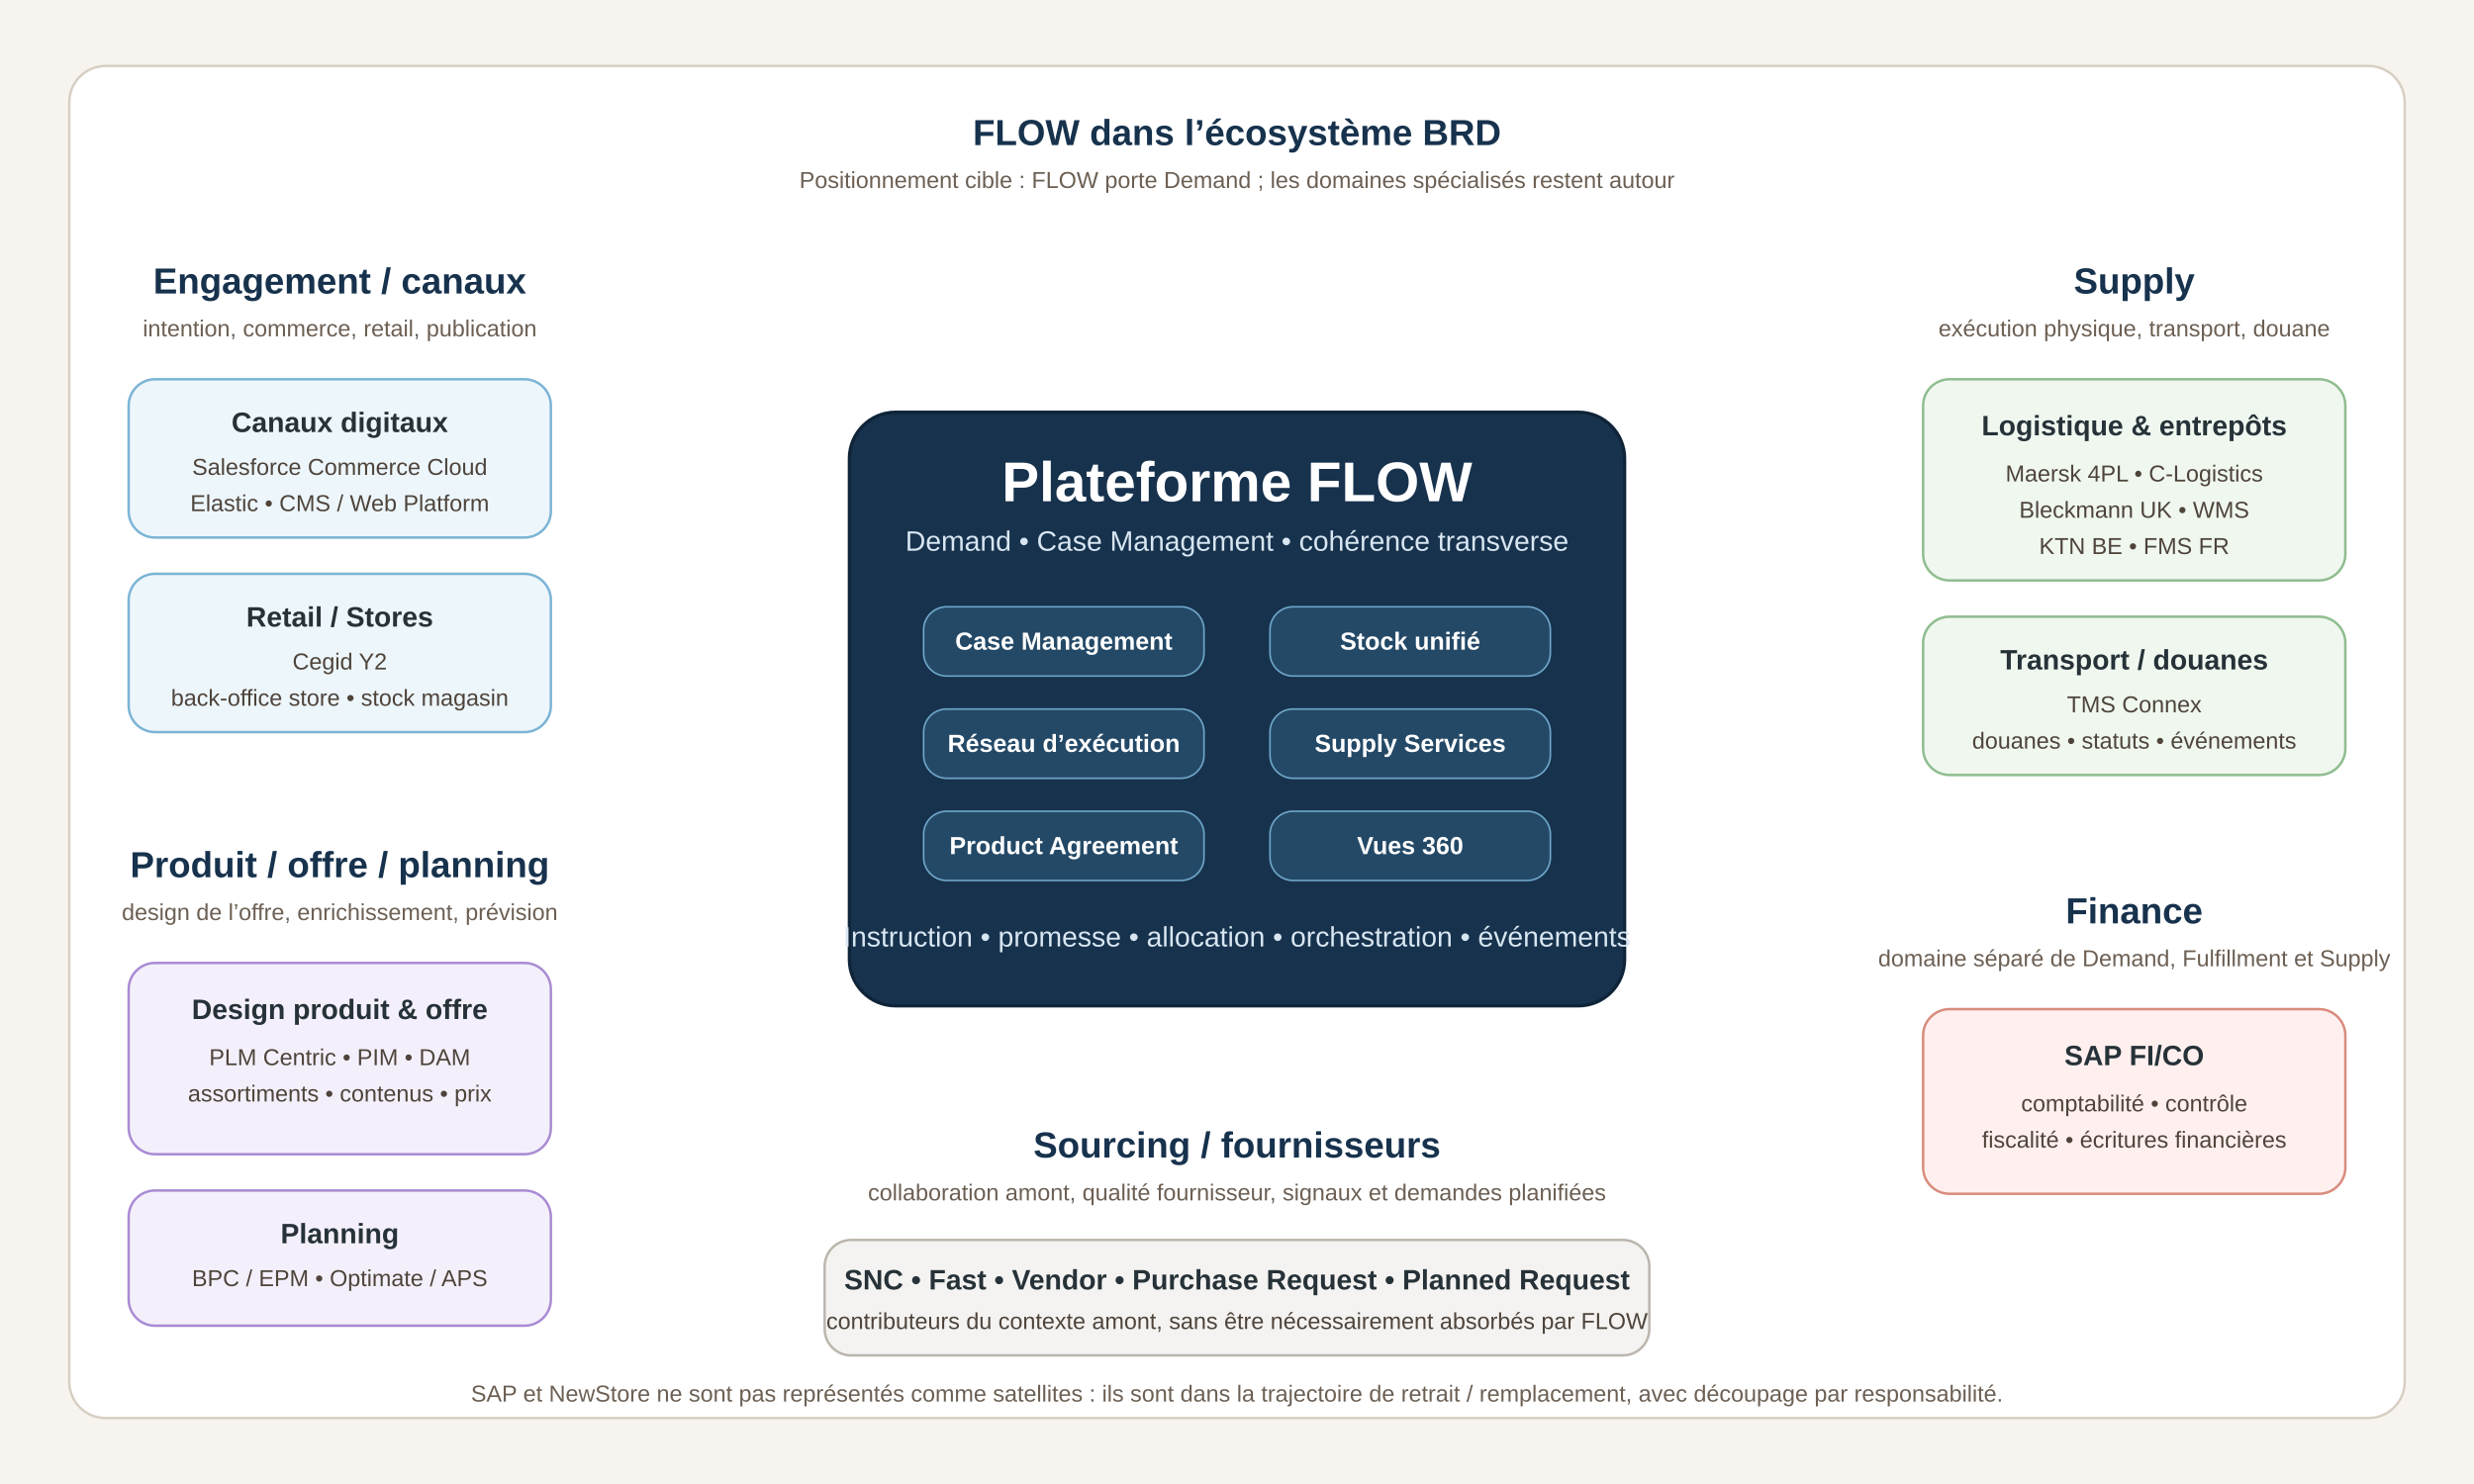
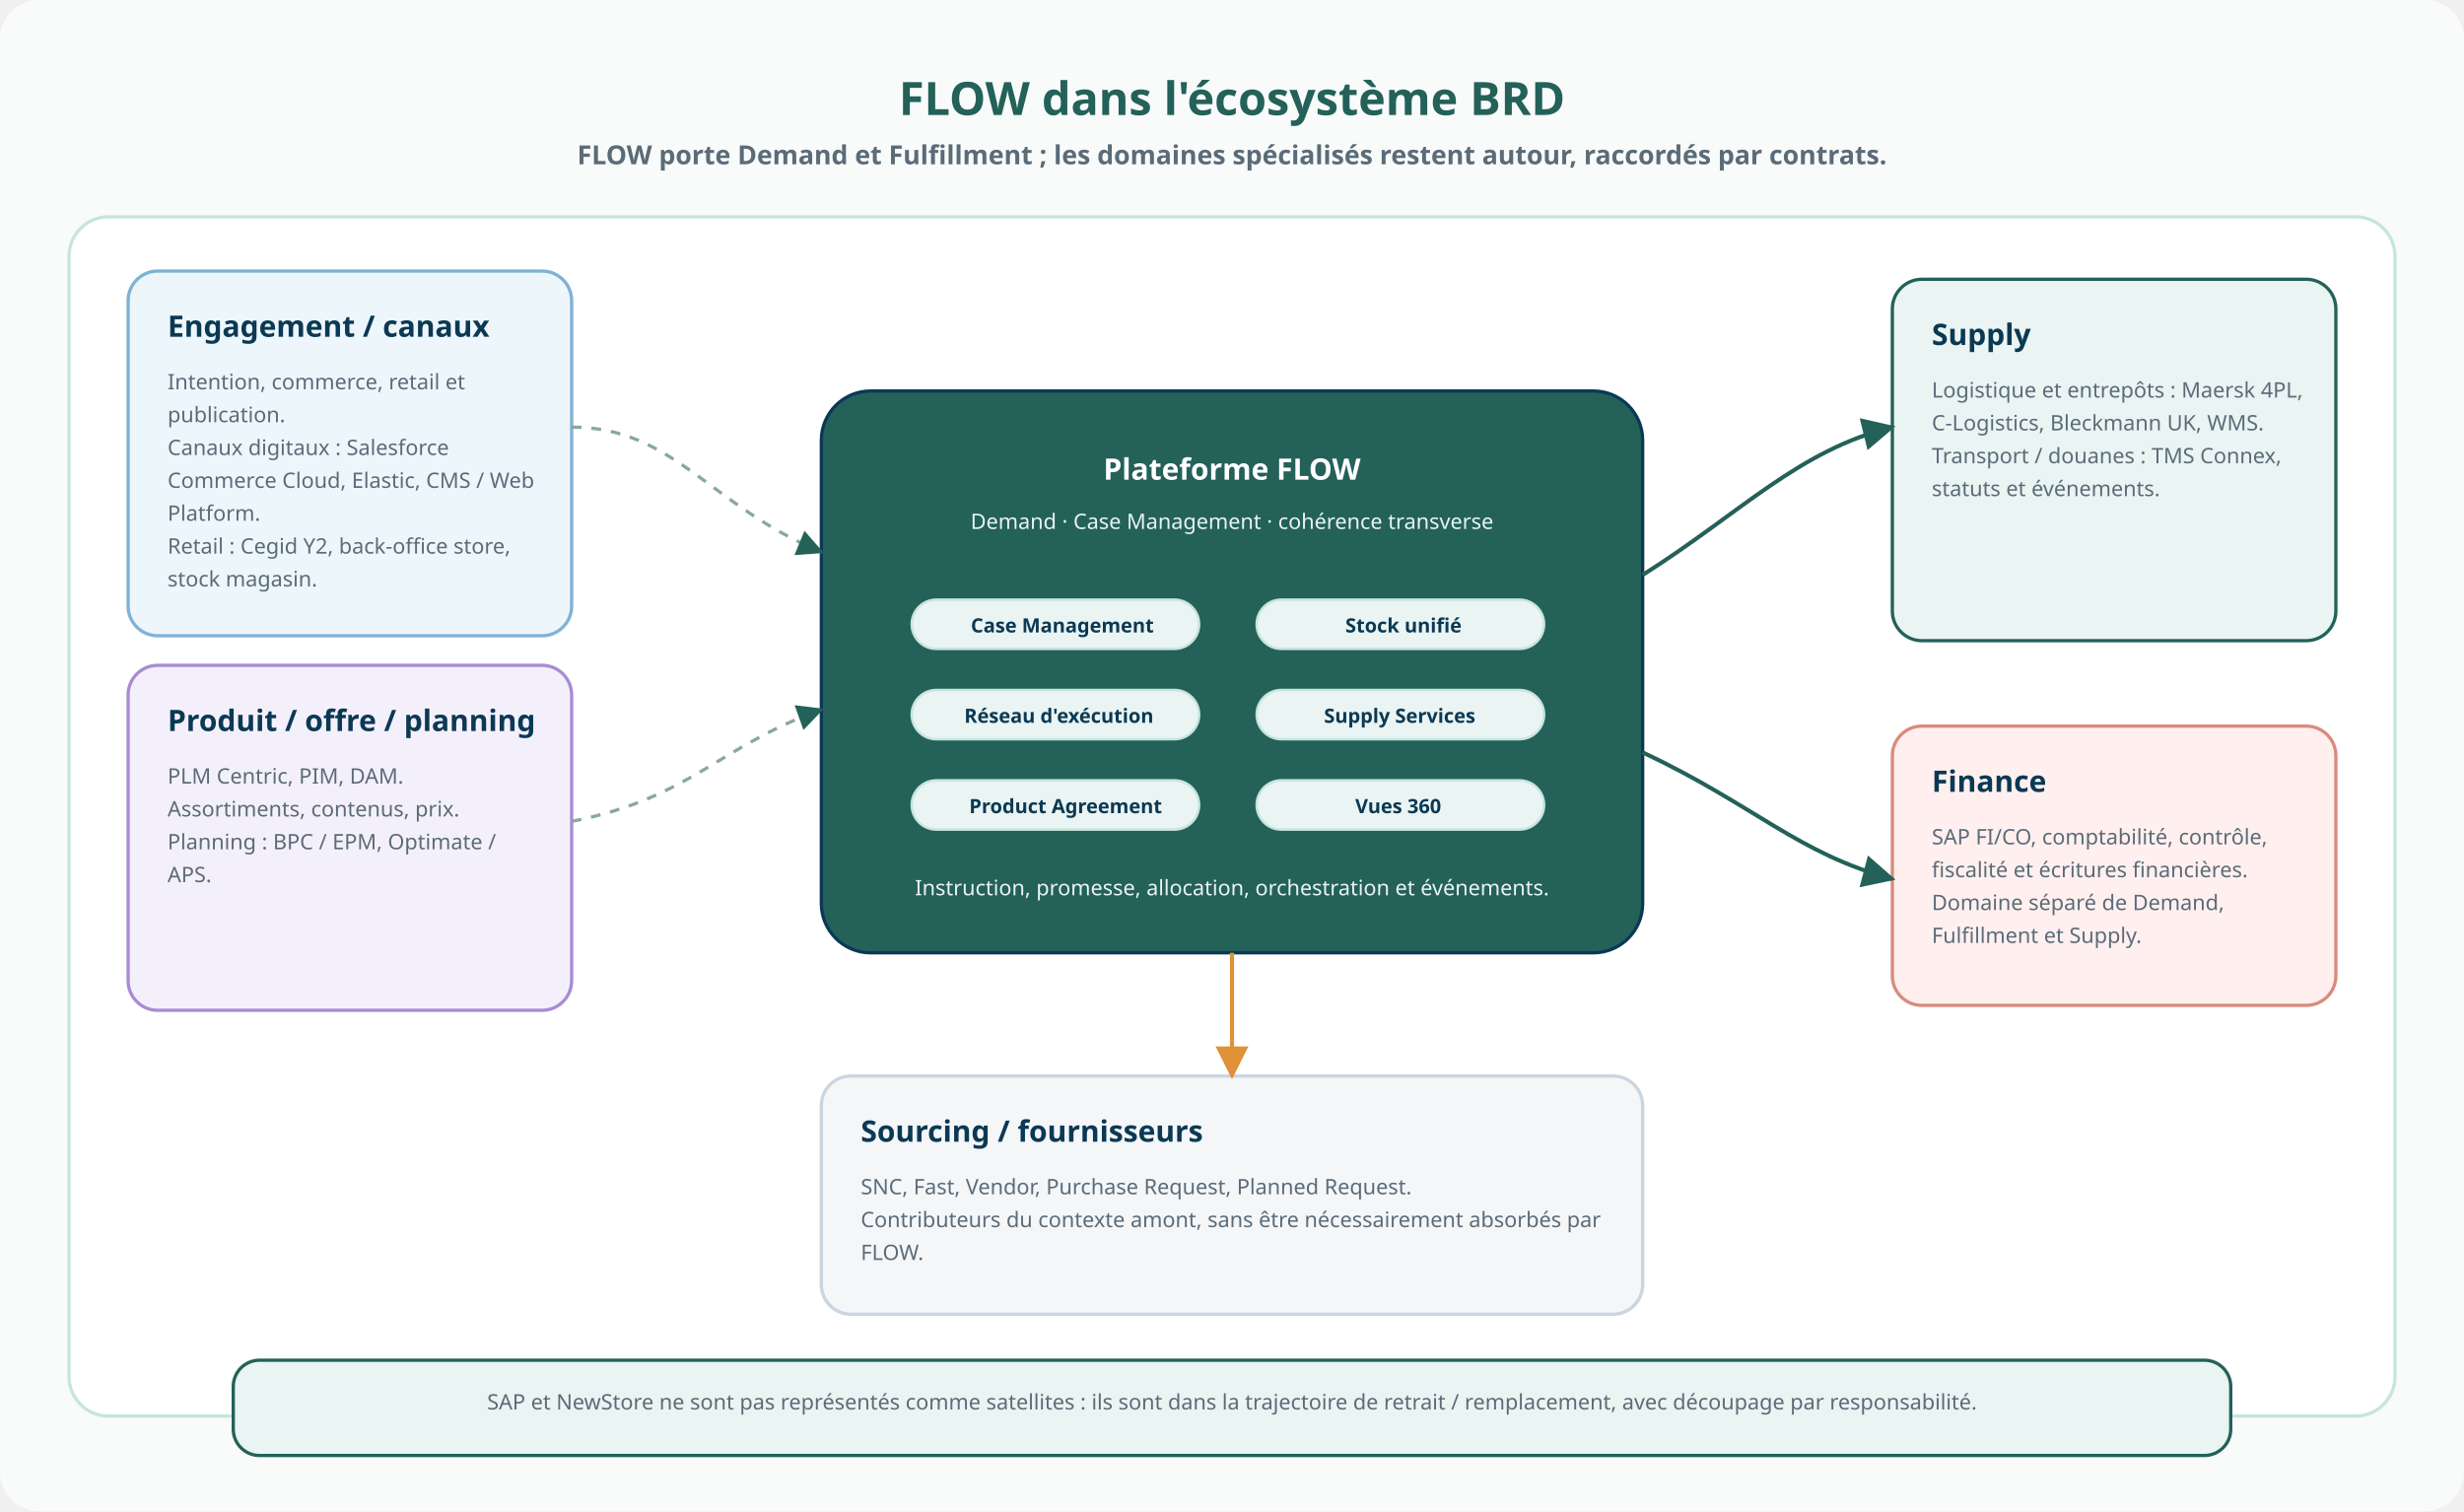
- <svg xmlns="http://www.w3.org/2000/svg" width="1500" height="900" viewBox="0 0 1500 900" role="img" aria-labelledby="title desc">
+ <svg xmlns="http://www.w3.org/2000/svg" width="1500" height="920" viewBox="0 0 1500 920" preserveAspectRatio="xMidYMid meet" role="img" aria-labelledby="title desc">
  <defs>
    <style>
-       .bg { fill: #f7f4ef; }
-       .panel { fill: #ffffff; stroke: #d7cfc3; stroke-width: 1.5; rx: 22; }
-       .flow { fill: #17324d; stroke: #0f2438; stroke-width: 2; rx: 28; }
-       .flow-title { fill: #ffffff; font: 700 34px Arial, sans-serif; }
-       .flow-sub { fill: #d8e6f2; font: 400 17px Arial, sans-serif; }
-       .chip { fill: #244967; stroke: #6ea6c8; stroke-width: 1; rx: 14; }
-       .chip-text { fill: #ffffff; font: 600 15px Arial, sans-serif; }
-       .zone-title { fill: #17324d; font: 700 22px Arial, sans-serif; }
-       .zone-sub { fill: #6c5f53; font: 400 14px Arial, sans-serif; }
-       .box { fill: #fffaf2; stroke: #d9b46d; stroke-width: 1.5; rx: 16; }
-       .box-blue { fill: #edf6fb; stroke: #7bb4d5; }
-       .box-green { fill: #eff7ef; stroke: #8fbd8f; }
-       .box-purple { fill: #f4f0fb; stroke: #a98bd3; }
-       .box-red { fill: #fff0ef; stroke: #d98b7d; }
-       .box-grey { fill: #f4f3f1; stroke: #bcb5ad; }
-       .box-title { fill: #263238; font: 700 17px Arial, sans-serif; }
-       .box-text { fill: #4e443b; font: 400 14px Arial, sans-serif; }
-       .note { fill: #6c5f53; font: 400 14px Arial, sans-serif; }
-       .legend { fill: #17324d; font: 700 16px Arial, sans-serif; }
+       .bg{fill:#f8fbfa}.panel{fill:#fff;stroke:#c7e4de;stroke-width:2}.panelSoft{fill:#eaf4f2;stroke:#236159;stroke-width:2}.accent{fill:#fff8f0;stroke:#e09238;stroke-width:2}.amber{fill:#fff8f0;stroke:#e09238;stroke-width:2}.green{fill:#eaf4f2;stroke:#236159;stroke-width:2}.blue{fill:#edf6fb;stroke:#7fb2d4;stroke-width:2}.purple{fill:#f4f0fb;stroke:#a98bd3;stroke-width:2}.grey{fill:#f4f6f8;stroke:#cbd5e1;stroke-width:2}.red{fill:#fff0ef;stroke:#d98b7d;stroke-width:2}.core{fill:#236159;stroke:#0b3954;stroke-width:2}.dark{fill:#0b3954;stroke:#052437;stroke-width:2}.title{font:700 28px Aptos,Calibri,Segoe UI,sans-serif;fill:#236159}.subtitle{font:600 16px Aptos,Calibri,Segoe UI,sans-serif;fill:#5b6b78}.h{font:700 18px Aptos,Calibri,Segoe UI,sans-serif;fill:#0b3954}.hWhite{font:700 18px Aptos,Calibri,Segoe UI,sans-serif;fill:#fff}.txt{font:500 15px Aptos,Calibri,Segoe UI,sans-serif;fill:#1e293b}.small{font:500 13px Aptos,Calibri,Segoe UI,sans-serif;fill:#5b6b78}.smallWhite{font:500 13px Aptos,Calibri,Segoe UI,sans-serif;fill:#eaf4f2}.pill{fill:#eaf4f2;stroke:#c7e4de;stroke-width:1.5}.pillAccent{fill:#fff8f0;stroke:#e09238;stroke-width:1.5}.pillText{font:700 12px Aptos,Calibri,Segoe UI,sans-serif;fill:#0b3954}.pillAccentText{font:700 12px Aptos,Calibri,Segoe UI,sans-serif;fill:#8a4f0f}.arrow{stroke:#236159;stroke-width:2.5;fill:none;marker-end:url(#arrow)}.arrowAccent{stroke:#e09238;stroke-width:2.5;fill:none;marker-end:url(#arrowAccent)}.arrowSoft{stroke:#8aa7a1;stroke-width:2;fill:none;stroke-dasharray:6 6;marker-end:url(#arrow)}.dash{stroke-dasharray:6 6}.label{font:700 12px Aptos,Calibri,Segoe UI,sans-serif;fill:#236159}.labelAccent{font:700 12px Aptos,Calibri,Segoe UI,sans-serif;fill:#8a4f0f}.num{font:800 20px Aptos,Calibri,Segoe UI,sans-serif;fill:#e09238}
    </style>
+     <marker id="arrow" viewBox="0 0 10 10" refX="9" refY="5" markerWidth="8" markerHeight="8" orient="auto-start-reverse">
+       <path d="M0,0 L10,5 L0,10 z" fill="#236159" />
+     </marker>
+     <marker id="arrowAccent" viewBox="0 0 10 10" refX="9" refY="5" markerWidth="8" markerHeight="8" orient="auto-start-reverse">
+       <path d="M0,0 L10,5 L0,10 z" fill="#e09238" />
+     </marker>
  </defs>
-   <rect class="bg" width="1500" height="900" />
-   <rect class="panel" x="42" y="40" width="1416" height="820" />
-   <text x="750" y="88" text-anchor="middle" class="zone-title">FLOW dans l’écosystème BRD</text>
-   <text x="750" y="114" text-anchor="middle" class="zone-sub">Positionnement cible : FLOW porte Demand ; les domaines spécialisés restent autour</text>
-   <rect class="flow" x="515" y="250" width="470" height="360" />
-   <text x="750" y="304" text-anchor="middle" class="flow-title">Plateforme FLOW</text>
-   <text x="750" y="334" text-anchor="middle" class="flow-sub">Demand • Case Management • cohérence transverse</text>
-   <rect class="chip" x="560" y="368" width="170" height="42" />
-   <text x="645" y="394" text-anchor="middle" class="chip-text">Case Management</text>
-   <rect class="chip" x="770" y="368" width="170" height="42" />
-   <text x="855" y="394" text-anchor="middle" class="chip-text">Stock unifié</text>
-   <rect class="chip" x="560" y="430" width="170" height="42" />
-   <text x="645" y="456" text-anchor="middle" class="chip-text">Réseau d’exécution</text>
-   <rect class="chip" x="770" y="430" width="170" height="42" />
-   <text x="855" y="456" text-anchor="middle" class="chip-text">Supply Services</text>
-   <rect class="chip" x="560" y="492" width="170" height="42" />
-   <text x="645" y="518" text-anchor="middle" class="chip-text">Product Agreement</text>
-   <rect class="chip" x="770" y="492" width="170" height="42" />
-   <text x="855" y="518" text-anchor="middle" class="chip-text">Vues 360</text>
-   <text x="750" y="574" text-anchor="middle" class="flow-sub">Instruction • promesse • allocation • orchestration • événements</text>
-   <text x="206" y="178" text-anchor="middle" class="zone-title">Engagement / canaux</text>
-   <text x="206" y="204" text-anchor="middle" class="zone-sub">intention, commerce, retail, publication</text>
-   <rect class="box box-blue" x="78" y="230" width="256" height="96" />
-   <text x="206" y="262" text-anchor="middle" class="box-title">Canaux digitaux</text>
-   <text x="206" y="288" text-anchor="middle" class="box-text">Salesforce Commerce Cloud</text>
-   <text x="206" y="310" text-anchor="middle" class="box-text">Elastic • CMS / Web Platform</text>
-   <rect class="box box-blue" x="78" y="348" width="256" height="96" />
-   <text x="206" y="380" text-anchor="middle" class="box-title">Retail / Stores</text>
-   <text x="206" y="406" text-anchor="middle" class="box-text">Cegid Y2</text>
-   <text x="206" y="428" text-anchor="middle" class="box-text">back-office store • stock magasin</text>
-   <text x="206" y="532" text-anchor="middle" class="zone-title">Produit / offre / planning</text>
-   <text x="206" y="558" text-anchor="middle" class="zone-sub">design de l’offre, enrichissement, prévision</text>
-   <rect class="box box-purple" x="78" y="584" width="256" height="116" />
-   <text x="206" y="618" text-anchor="middle" class="box-title">Design produit &amp; offre</text>
-   <text x="206" y="646" text-anchor="middle" class="box-text">PLM Centric • PIM • DAM</text>
-   <text x="206" y="668" text-anchor="middle" class="box-text">assortiments • contenus • prix</text>
-   <rect class="box box-purple" x="78" y="722" width="256" height="82" />
-   <text x="206" y="754" text-anchor="middle" class="box-title">Planning</text>
-   <text x="206" y="780" text-anchor="middle" class="box-text">BPC / EPM • Optimate / APS</text>
-   <text x="1294" y="178" text-anchor="middle" class="zone-title">Supply</text>
-   <text x="1294" y="204" text-anchor="middle" class="zone-sub">exécution physique, transport, douane</text>
-   <rect class="box box-green" x="1166" y="230" width="256" height="122" />
-   <text x="1294" y="264" text-anchor="middle" class="box-title">Logistique &amp; entrepôts</text>
-   <text x="1294" y="292" text-anchor="middle" class="box-text">Maersk 4PL • C-Logistics</text>
-   <text x="1294" y="314" text-anchor="middle" class="box-text">Bleckmann UK • WMS</text>
-   <text x="1294" y="336" text-anchor="middle" class="box-text">KTN BE • FMS FR</text>
-   <rect class="box box-green" x="1166" y="374" width="256" height="96" />
-   <text x="1294" y="406" text-anchor="middle" class="box-title">Transport / douanes</text>
-   <text x="1294" y="432" text-anchor="middle" class="box-text">TMS Connex</text>
-   <text x="1294" y="454" text-anchor="middle" class="box-text">douanes • statuts • événements</text>
-   <text x="1294" y="560" text-anchor="middle" class="zone-title">Finance</text>
-   <text x="1294" y="586" text-anchor="middle" class="zone-sub">domaine séparé de Demand, Fulfillment et Supply</text>
-   <rect class="box box-red" x="1166" y="612" width="256" height="112" />
-   <text x="1294" y="646" text-anchor="middle" class="box-title">SAP FI/CO</text>
-   <text x="1294" y="674" text-anchor="middle" class="box-text">comptabilité • contrôle</text>
-   <text x="1294" y="696" text-anchor="middle" class="box-text">fiscalité • écritures financières</text>
-   <text x="750" y="702" text-anchor="middle" class="zone-title">Sourcing / fournisseurs</text>
-   <text x="750" y="728" text-anchor="middle" class="zone-sub">collaboration amont, qualité fournisseur, signaux et demandes planifiées</text>
-   <rect class="box box-grey" x="500" y="752" width="500" height="70" />
-   <text x="750" y="782" text-anchor="middle" class="box-title">SNC • Fast • Vendor • Purchase Request • Planned Request</text>
-   <text x="750" y="806" text-anchor="middle" class="box-text">contributeurs du contexte amont, sans être nécessairement absorbés par FLOW</text>
-   <text x="750" y="850" text-anchor="middle" class="note">SAP et NewStore ne sont pas représentés comme satellites : ils sont dans la trajectoire de retrait / remplacement, avec découpage par responsabilité.</text>
+   <rect class="bg" x="0" y="0" width="1500" height="920" rx="24" />
+   <text class="title" x="750" y="70" text-anchor="middle">FLOW dans l'écosystème BRD</text>
+   <text class="subtitle" x="750" y="100" text-anchor="middle">FLOW porte Demand et Fulfillment ; les domaines spécialisés restent autour, raccordés par contrats.</text>
+   <rect class="panel" x="42" y="132" width="1416" height="730" rx="24" />
+   <rect class="core" x="500" y="238" width="500" height="342" rx="30" />
+   <text class="hWhite" x="750" y="292" text-anchor="middle">Plateforme FLOW</text>
+   <text class="smallWhite" x="750" y="322" text-anchor="middle">Demand · Case Management · cohérence transverse</text>
+   <rect class="pill" x="555" y="365" width="175" height="30" rx="15" />
+   <text class="pillText" x="591" y="385">Case Management</text>
+   <rect class="pill" x="765" y="365" width="175" height="30" rx="15" />
+   <text class="pillText" x="819" y="385">Stock unifié</text>
+   <rect class="pill" x="555" y="420" width="175" height="30" rx="15" />
+   <text class="pillText" x="587" y="440">Réseau d'exécution</text>
+   <rect class="pill" x="765" y="420" width="175" height="30" rx="15" />
+   <text class="pillText" x="806" y="440">Supply Services</text>
+   <rect class="pill" x="555" y="475" width="175" height="30" rx="15" />
+   <text class="pillText" x="590" y="495">Product Agreement</text>
+   <rect class="pill" x="765" y="475" width="175" height="30" rx="15" />
+   <text class="pillText" x="825" y="495">Vues 360</text>
+   <text class="smallWhite" x="750" y="545" text-anchor="middle">Instruction, promesse, allocation, orchestration et événements.</text>
+   <rect class="blue" x="78" y="165" width="270" height="222" rx="18" />
+   <text class="h" x="102" y="205">Engagement / canaux</text>
+   <text class="small" x="102" y="237">Intention, commerce, retail et</text>
+   <text class="small" x="102" y="257">publication.</text>
+   <text class="small" x="102" y="277">Canaux digitaux : Salesforce</text>
+   <text class="small" x="102" y="297">Commerce Cloud, Elastic, CMS / Web</text>
+   <text class="small" x="102" y="317">Platform.</text>
+   <text class="small" x="102" y="337">Retail : Cegid Y2, back-office store,</text>
+   <text class="small" x="102" y="357">stock magasin.</text>
+   <rect class="purple" x="78" y="405" width="270" height="210" rx="18" />
+   <text class="h" x="102" y="445">Produit / offre / planning</text>
+   <text class="small" x="102" y="477">PLM Centric, PIM, DAM.</text>
+   <text class="small" x="102" y="497">Assortiments, contenus, prix.</text>
+   <text class="small" x="102" y="517">Planning : BPC / EPM, Optimate /</text>
+   <text class="small" x="102" y="537">APS.</text>
+   <rect class="green" x="1152" y="170" width="270" height="220" rx="18" />
+   <text class="h" x="1176" y="210">Supply</text>
+   <text class="small" x="1176" y="242">Logistique et entrepôts : Maersk 4PL,</text>
+   <text class="small" x="1176" y="262">C-Logistics, Bleckmann UK, WMS.</text>
+   <text class="small" x="1176" y="282">Transport / douanes : TMS Connex,</text>
+   <text class="small" x="1176" y="302">statuts et événements.</text>
+   <rect class="red" x="1152" y="442" width="270" height="170" rx="18" />
+   <text class="h" x="1176" y="482">Finance</text>
+   <text class="small" x="1176" y="514">SAP FI/CO, comptabilité, contrôle,</text>
+   <text class="small" x="1176" y="534">fiscalité et écritures financières.</text>
+   <text class="small" x="1176" y="554">Domaine séparé de Demand,</text>
+   <text class="small" x="1176" y="574">Fulfillment et Supply.</text>
+   <rect class="grey" x="500" y="655" width="500" height="145" rx="18" />
+   <text class="h" x="524" y="695">Sourcing / fournisseurs</text>
+   <text class="small" x="524" y="727">SNC, Fast, Vendor, Purchase Request, Planned Request.</text>
+   <text class="small" x="524" y="747">Contributeurs du contexte amont, sans être nécessairement absorbés par</text>
+   <text class="small" x="524" y="767">FLOW.</text>
+   <path class="arrowSoft" d="M348 260 C410 260 432 308 500 336" />
+   <path class="arrowSoft" d="M348 500 C420 486 438 454 500 432" />
+   <path class="arrow" d="M1000 350 C1060 312 1095 274 1152 260" />
+   <path class="arrow" d="M1000 458 C1068 490 1095 520 1152 535" />
+   <path class="arrowAccent" d="M750 580 L750 655" />
+   <rect class="panelSoft" x="142" y="828" width="1216" height="58" rx="16" />
+   <text class="small" x="750" y="858" text-anchor="middle">SAP et NewStore ne sont pas représentés comme satellites : ils sont dans la trajectoire de retrait / remplacement, avec découpage par responsabilité.</text>
</svg>
